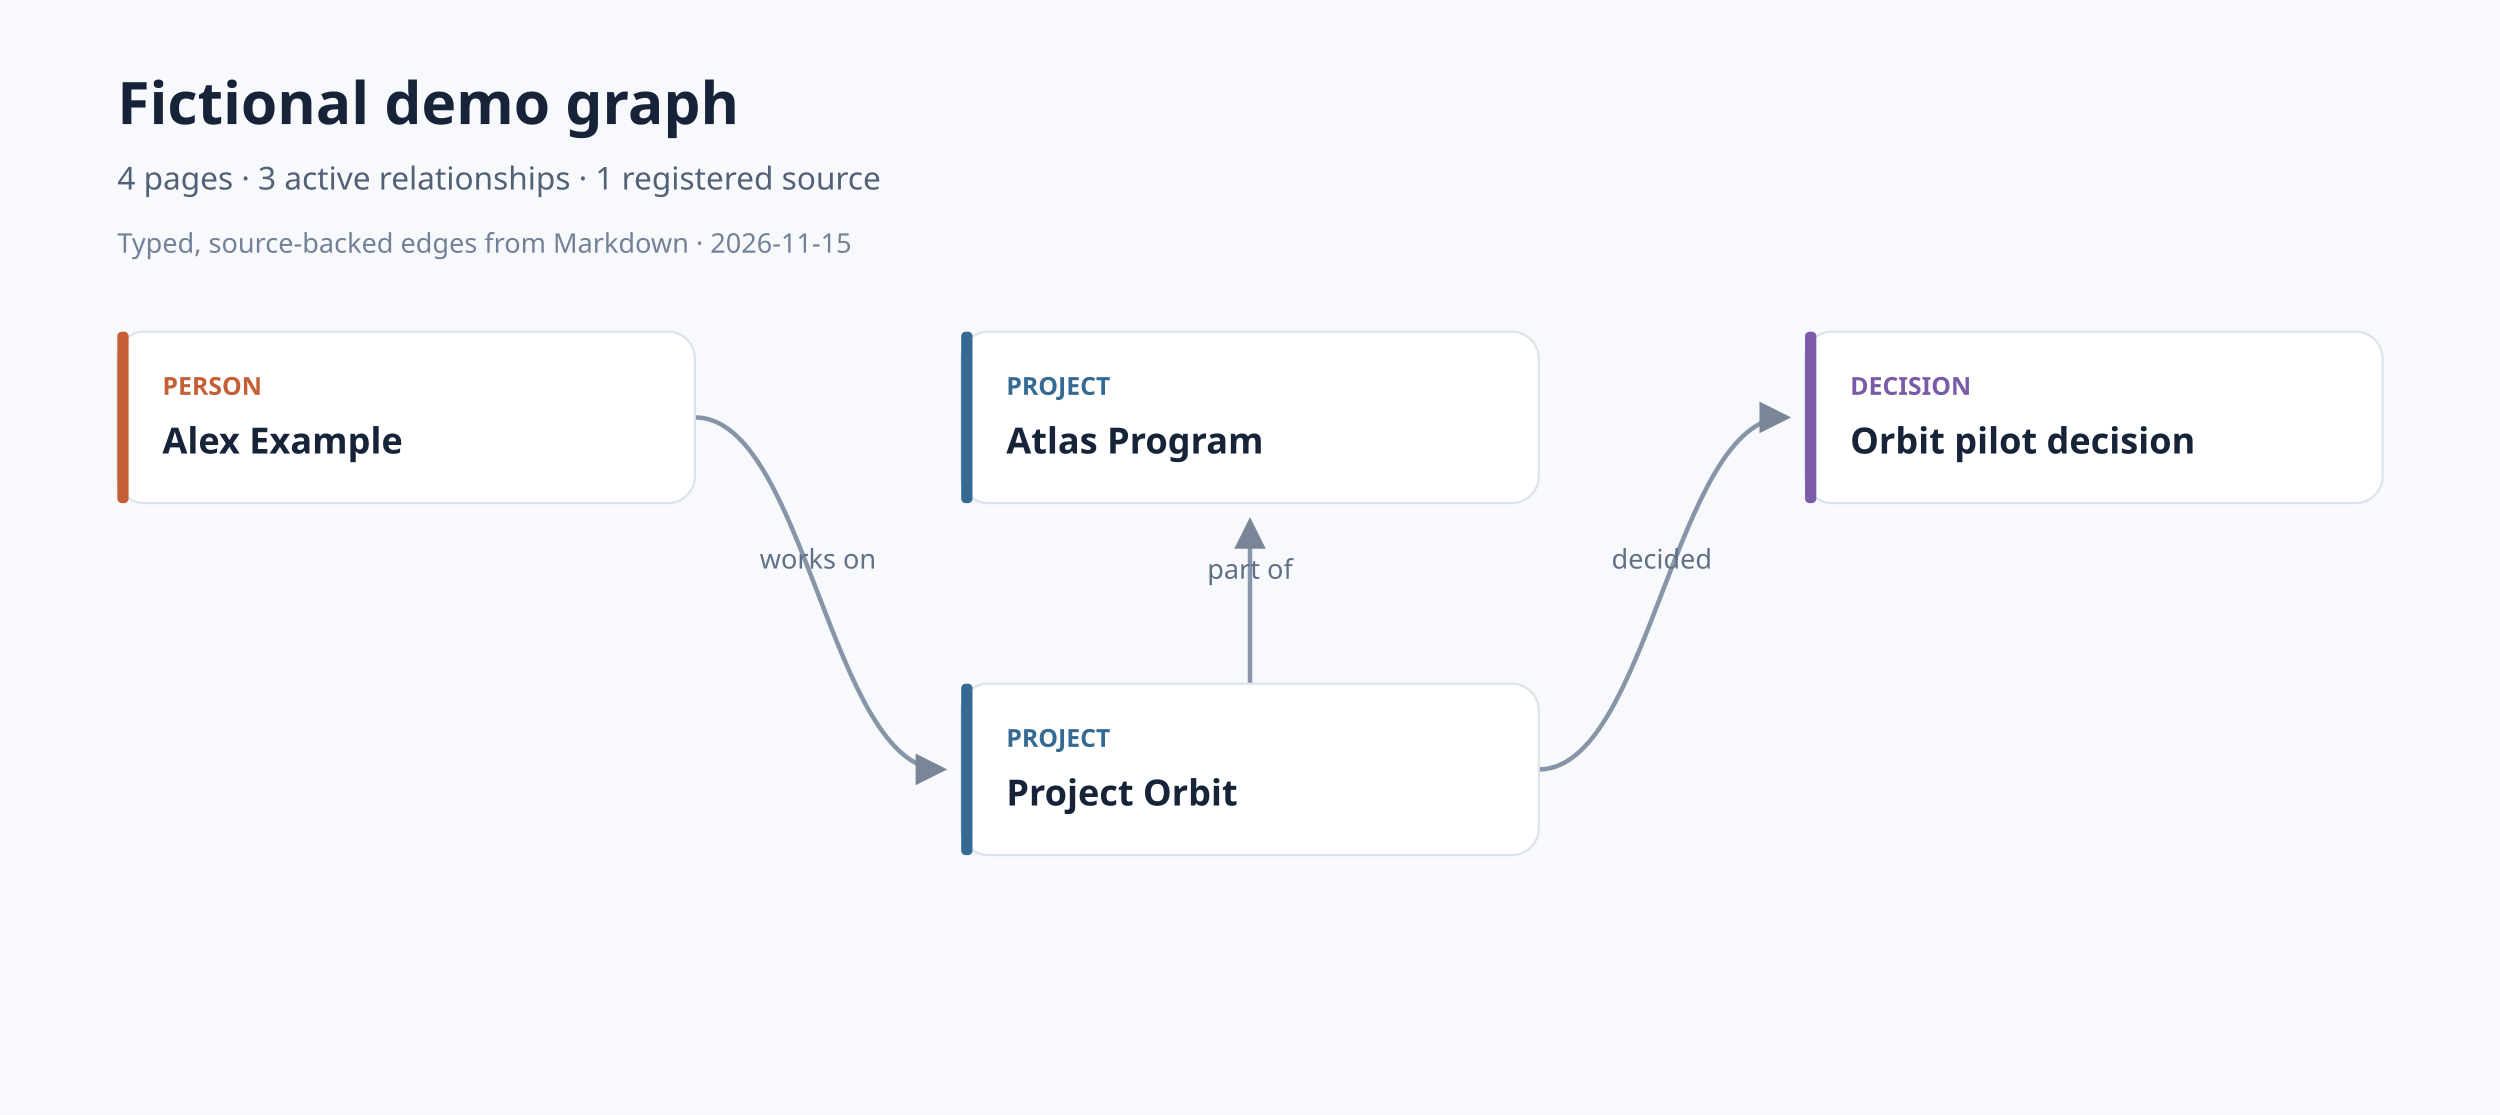
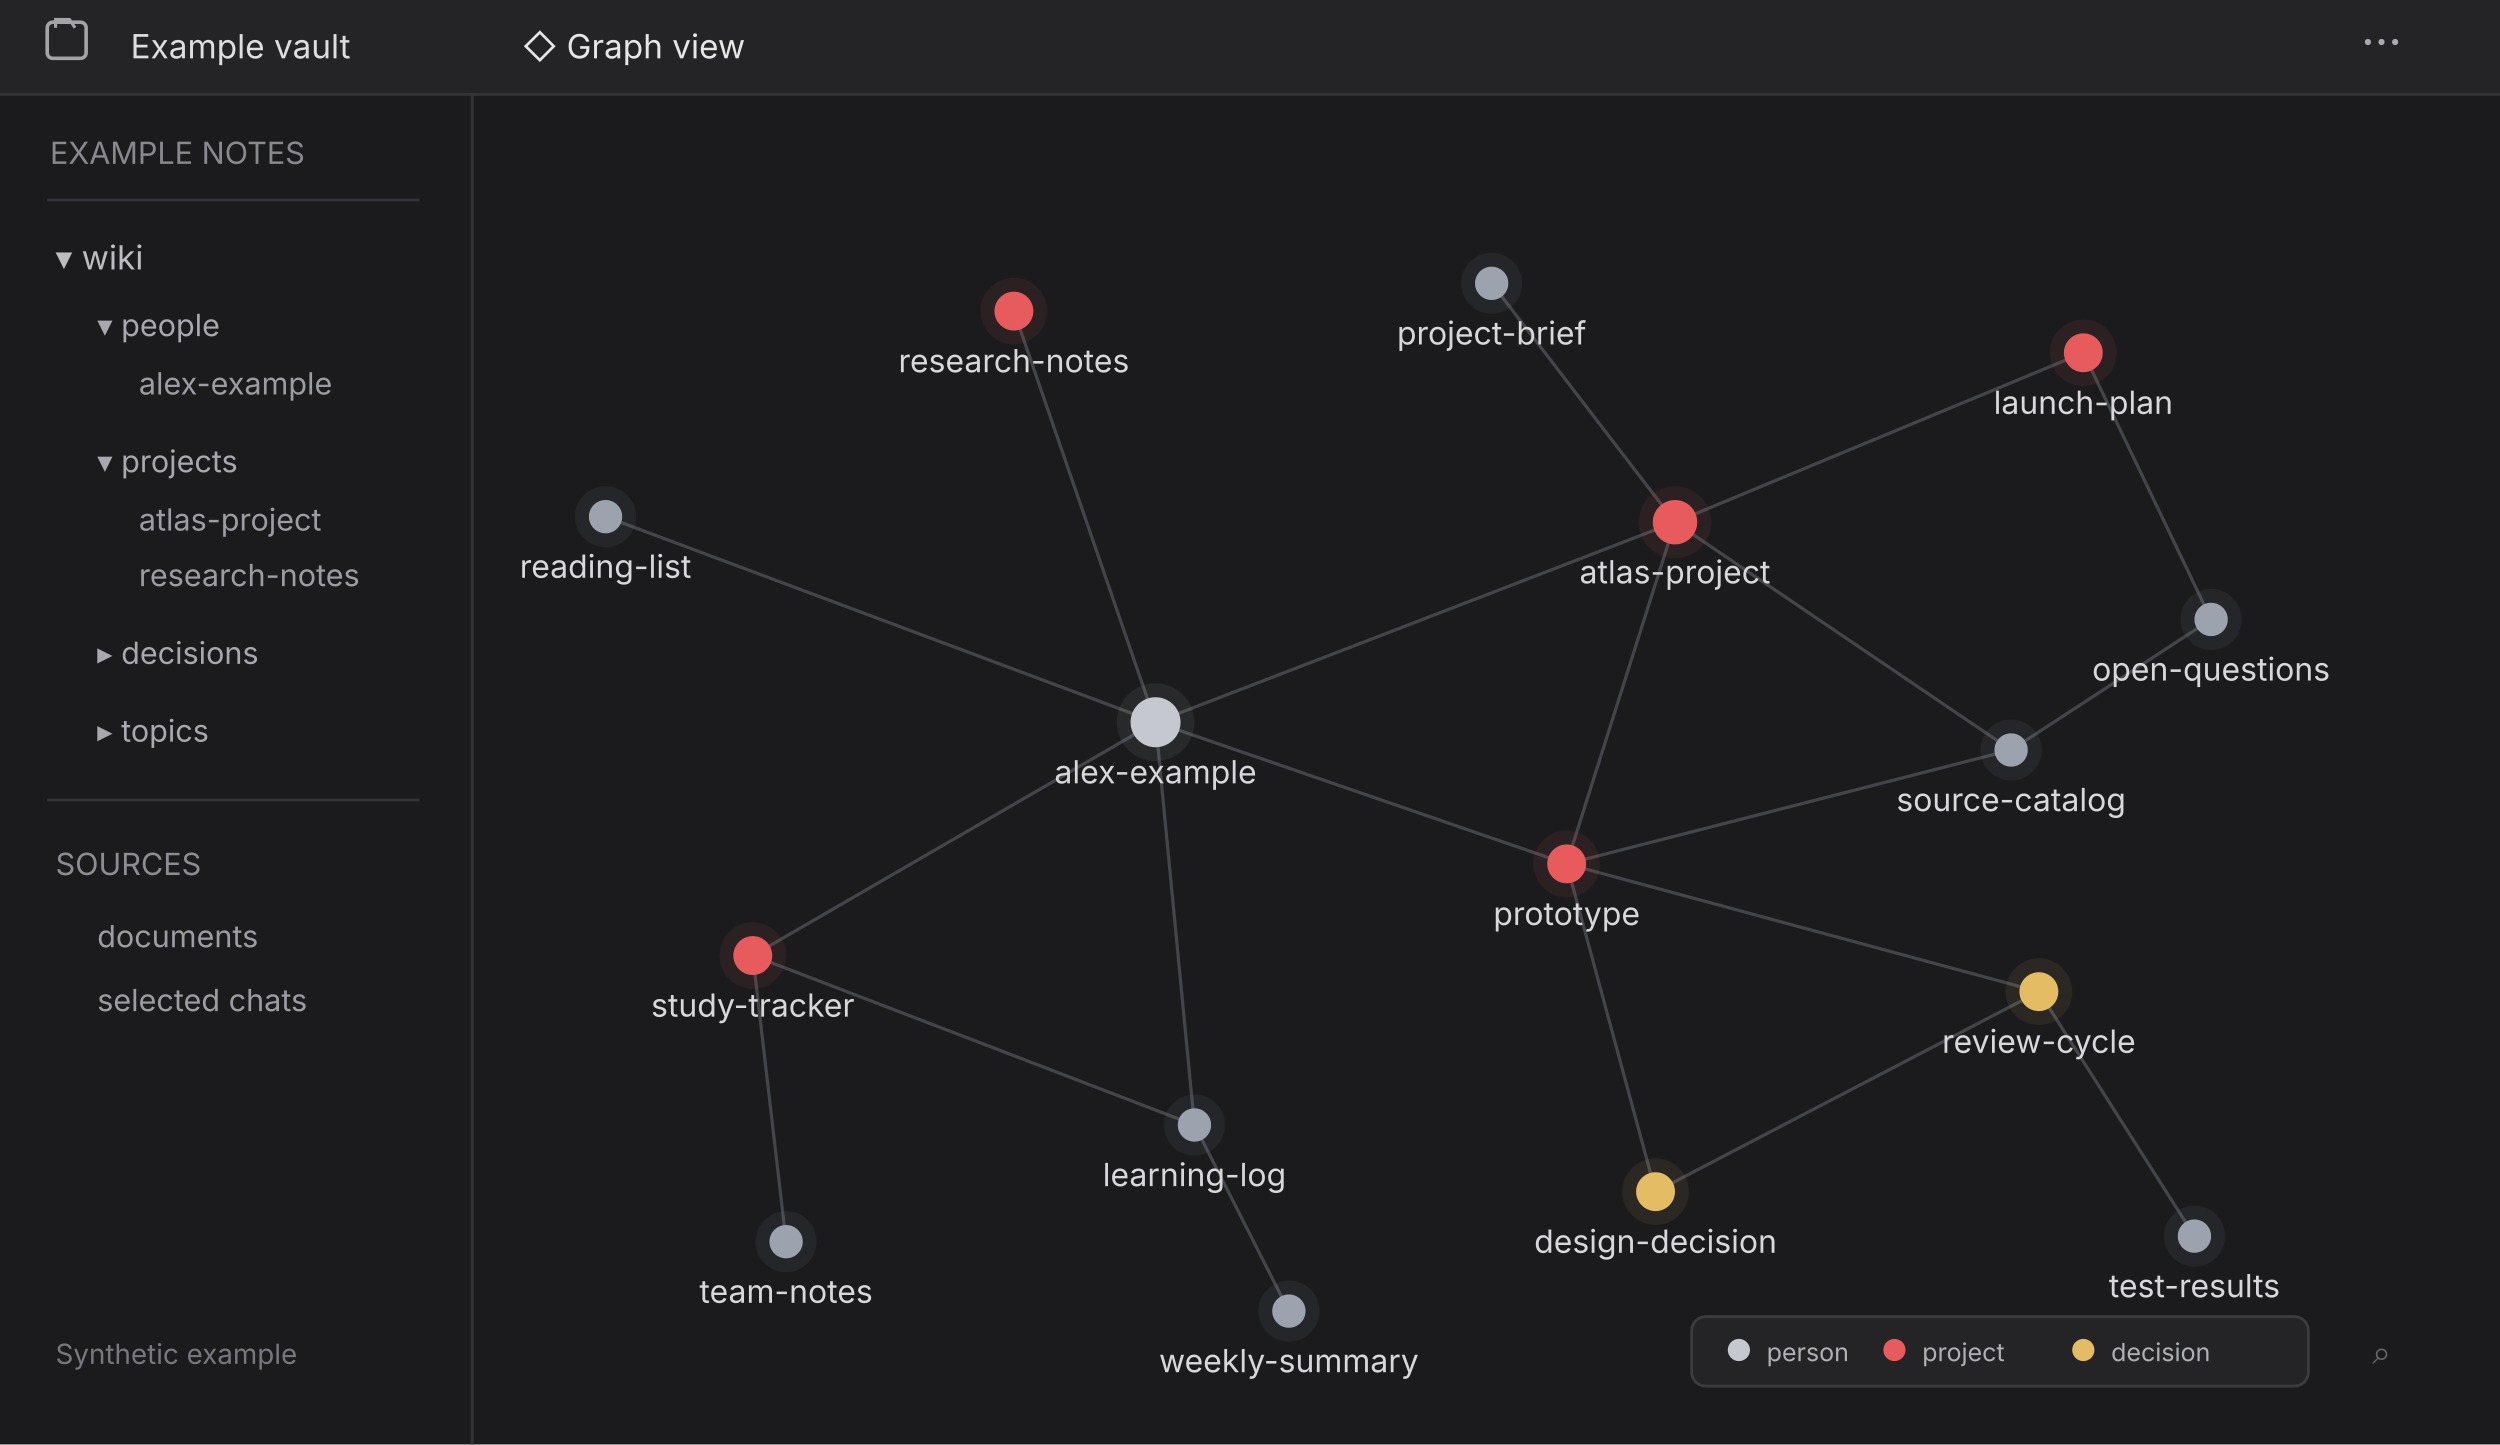
- <svg xmlns="http://www.w3.org/2000/svg" viewBox="0 0 1108 494" role="img" aria-labelledby="title desc">
-   <defs>
-     <marker id="arrow" viewBox="0 0 10 10" refX="8" refY="5" markerWidth="7" markerHeight="7" orient="auto">
-       <path d="M 0 0 L 10 5 L 0 10 z" fill="#798698" />
-     </marker>
-   </defs>
-   <rect width="1108" height="494" fill="#f7f9fc" />
-   <text x="52" y="55" fill="#172338" font-size="26" font-weight="700" font-family="system-ui, sans-serif">Fictional demo graph</text>
-   <text x="52" y="84" fill="#526176" font-size="14" font-family="system-ui, sans-serif">4 pages  ·  3 active relationships  ·  1 registered source</text>
-   <text x="52" y="112" fill="#738197" font-size="12" font-family="system-ui, sans-serif">Typed, source-backed edges from Markdown · 2026-11-15</text>
-   <path d="M 308.0 185.0 C 357.1 185.0, 367.9 341.0, 417.0 341.0" fill="none" stroke="#8795a8" stroke-width="2" marker-end="url(#arrow)" />
-   <text x="362.5" y="252.0" text-anchor="middle" fill="#617086" font-size="12" font-family="system-ui, sans-serif">works on</text>
-   <path d="M 554.0 303.0 C 554.0 303.0, 554.0 232.0, 554.0 232.0" fill="none" stroke="#8795a8" stroke-width="2" marker-end="url(#arrow)" />
-   <text x="554.0" y="256.5" text-anchor="middle" fill="#617086" font-size="12" font-family="system-ui, sans-serif">part of</text>
-   <path d="M 682.0 341.0 C 731.0 341.0, 742.0 185.0, 791.0 185.0" fill="none" stroke="#8795a8" stroke-width="2" marker-end="url(#arrow)" />
-   <text x="736.5" y="252.0" text-anchor="middle" fill="#617086" font-size="12" font-family="system-ui, sans-serif">decided</text>
-   <rect x="52" y="147" width="256" height="76" rx="12" fill="#ffffff" stroke="#dce3ec" />
-   <rect x="52" y="147" width="5" height="76" rx="2" fill="#c45f36" />
-   <text x="72" y="175" fill="#c45f36" font-size="11" font-weight="700" font-family="system-ui, sans-serif">PERSON</text>
-   <text x="72" y="201" fill="#172338" font-size="16" font-weight="600" font-family="system-ui, sans-serif">Alex Example</text>
-   <rect x="426" y="147" width="256" height="76" rx="12" fill="#ffffff" stroke="#dce3ec" />
-   <rect x="426" y="147" width="5" height="76" rx="2" fill="#346a93" />
-   <text x="446" y="175" fill="#346a93" font-size="11" font-weight="700" font-family="system-ui, sans-serif">PROJECT</text>
-   <text x="446" y="201" fill="#172338" font-size="16" font-weight="600" font-family="system-ui, sans-serif">Atlas Program</text>
-   <rect x="426" y="303" width="256" height="76" rx="12" fill="#ffffff" stroke="#dce3ec" />
-   <rect x="426" y="303" width="5" height="76" rx="2" fill="#346a93" />
-   <text x="446" y="331" fill="#346a93" font-size="11" font-weight="700" font-family="system-ui, sans-serif">PROJECT</text>
-   <text x="446" y="357" fill="#172338" font-size="16" font-weight="600" font-family="system-ui, sans-serif">Project Orbit</text>
-   <rect x="800" y="147" width="256" height="76" rx="12" fill="#ffffff" stroke="#dce3ec" />
-   <rect x="800" y="147" width="5" height="76" rx="2" fill="#7a5ba7" />
-   <text x="820" y="175" fill="#7a5ba7" font-size="11" font-weight="700" font-family="system-ui, sans-serif">DECISION</text>
-   <text x="820" y="201" fill="#172338" font-size="16" font-weight="600" font-family="system-ui, sans-serif">Orbit pilot decision</text>
+ <svg xmlns="http://www.w3.org/2000/svg" viewBox="0 0 900 520" role="img" aria-labelledby="title desc">
+   <rect width="900" height="520" fill="#1b1b1d" />
+   <rect width="900" height="34" fill="#242426" />
+   <path d="M0 34H900M170 34V520" stroke="#343438" stroke-width="1" />
+   <rect x="17" y="8" width="14" height="13" rx="2" fill="none" stroke="#a4a4a8" stroke-width="1.3" />
+   <path d="M20 10V7h5l2 3" fill="none" stroke="#a4a4a8" stroke-width="1.1" />
+   <text x="47" y="21" fill="#dedee0" font-size="12" font-family="-apple-system,BlinkMacSystemFont,Segoe UI,sans-serif">Example vault</text>
+   <text x="188" y="21" fill="#e6e6e7" font-size="12" font-family="-apple-system,BlinkMacSystemFont,Segoe UI,sans-serif">◇  Graph view</text>
+   <text x="850" y="21" fill="#aaaab0" font-size="17" font-family="-apple-system,BlinkMacSystemFont,Segoe UI,sans-serif">···</text>
+   <text x="18" y="59" fill="#88888f" font-size="11" font-family="-apple-system,BlinkMacSystemFont,Segoe UI,sans-serif">EXAMPLE NOTES</text>
+   <path d="M17 72H151" stroke="#343438" />
+   <text x="20" y="97" fill="#bdbdc1" font-size="12" font-family="-apple-system,BlinkMacSystemFont,Segoe UI,sans-serif">▾  wiki</text>
+   <text x="35" y="121" fill="#a8a8ae" font-size="11" font-family="-apple-system,BlinkMacSystemFont,Segoe UI,sans-serif">▾  people</text>
+   <text x="50" y="142" fill="#9c9ca3" font-size="11" font-family="-apple-system,BlinkMacSystemFont,Segoe UI,sans-serif">alex-example</text>
+   <text x="35" y="170" fill="#a8a8ae" font-size="11" font-family="-apple-system,BlinkMacSystemFont,Segoe UI,sans-serif">▾  projects</text>
+   <text x="50" y="191" fill="#9c9ca3" font-size="11" font-family="-apple-system,BlinkMacSystemFont,Segoe UI,sans-serif">atlas-project</text>
+   <text x="50" y="211" fill="#9c9ca3" font-size="11" font-family="-apple-system,BlinkMacSystemFont,Segoe UI,sans-serif">research-notes</text>
+   <text x="35" y="239" fill="#a8a8ae" font-size="11" font-family="-apple-system,BlinkMacSystemFont,Segoe UI,sans-serif">▸  decisions</text>
+   <text x="35" y="267" fill="#a8a8ae" font-size="11" font-family="-apple-system,BlinkMacSystemFont,Segoe UI,sans-serif">▸  topics</text>
+   <path d="M17 288H151" stroke="#343438" />
+   <text x="20" y="315" fill="#8c8c92" font-size="11" font-family="-apple-system,BlinkMacSystemFont,Segoe UI,sans-serif">SOURCES</text>
+   <text x="35" y="341" fill="#9c9ca3" font-size="11" font-family="-apple-system,BlinkMacSystemFont,Segoe UI,sans-serif">documents</text>
+   <text x="35" y="364" fill="#9c9ca3" font-size="11" font-family="-apple-system,BlinkMacSystemFont,Segoe UI,sans-serif">selected chats</text>
+   <text x="20" y="491" fill="#77777e" font-size="10" font-family="-apple-system,BlinkMacSystemFont,Segoe UI,sans-serif">Synthetic example</text>
+   <text x="854" y="491" fill="#66666e" font-size="12" font-family="-apple-system,BlinkMacSystemFont,Segoe UI,sans-serif">⌕</text>
+   <path d="M416 260 L365 112" stroke="#44454a" stroke-width="1.15" fill="none" />
+   <path d="M416 260 L603 188" stroke="#44454a" stroke-width="1.15" fill="none" />
+   <path d="M416 260 L271 344" stroke="#44454a" stroke-width="1.15" fill="none" />
+   <path d="M416 260 L218 186" stroke="#44454a" stroke-width="1.15" fill="none" />
+   <path d="M416 260 L430 405" stroke="#44454a" stroke-width="1.15" fill="none" />
+   <path d="M416 260 L564 311" stroke="#44454a" stroke-width="1.15" fill="none" />
+   <path d="M603 188 L564 311" stroke="#44454a" stroke-width="1.15" fill="none" />
+   <path d="M603 188 L750 127" stroke="#44454a" stroke-width="1.15" fill="none" />
+   <path d="M603 188 L537 102" stroke="#44454a" stroke-width="1.15" fill="none" />
+   <path d="M603 188 L724 270" stroke="#44454a" stroke-width="1.15" fill="none" />
+   <path d="M564 311 L596 429" stroke="#44454a" stroke-width="1.15" fill="none" />
+   <path d="M564 311 L734 357" stroke="#44454a" stroke-width="1.15" fill="none" />
+   <path d="M564 311 L724 270" stroke="#44454a" stroke-width="1.15" fill="none" />
+   <path d="M271 344 L283 447" stroke="#44454a" stroke-width="1.15" fill="none" />
+   <path d="M271 344 L430 405" stroke="#44454a" stroke-width="1.15" fill="none" />
+   <path d="M430 405 L464 472" stroke="#44454a" stroke-width="1.15" fill="none" />
+   <path d="M596 429 L734 357" stroke="#44454a" stroke-width="1.15" fill="none" />
+   <path d="M734 357 L790 445" stroke="#44454a" stroke-width="1.15" fill="none" />
+   <path d="M724 270 L796 223" stroke="#44454a" stroke-width="1.15" fill="none" />
+   <path d="M750 127 L796 223" stroke="#44454a" stroke-width="1.15" fill="none" />
+   <circle cx="416" cy="260" r="14" fill="#c5c8ce" opacity=".08" />
+   <circle cx="416" cy="260" r="9" fill="#c5c8ce" />
+   <text x="416" y="282" text-anchor="middle" fill="#d8d8dc" font-size="11.5" font-family="-apple-system,BlinkMacSystemFont,Segoe UI,sans-serif">alex-example</text>
+   <circle cx="603" cy="188" r="13" fill="#e75b5d" opacity=".08" />
+   <circle cx="603" cy="188" r="8" fill="#e75b5d" />
+   <text x="603" y="210" text-anchor="middle" fill="#d8d8dc" font-size="11.5" font-family="-apple-system,BlinkMacSystemFont,Segoe UI,sans-serif">atlas-project</text>
+   <circle cx="365" cy="112" r="12" fill="#e75b5d" opacity=".08" />
+   <circle cx="365" cy="112" r="7" fill="#e75b5d" />
+   <text x="365" y="134" text-anchor="middle" fill="#d8d8dc" font-size="11.5" font-family="-apple-system,BlinkMacSystemFont,Segoe UI,sans-serif">research-notes</text>
+   <circle cx="564" cy="311" r="12" fill="#e75b5d" opacity=".08" />
+   <circle cx="564" cy="311" r="7" fill="#e75b5d" />
+   <text x="564" y="333" text-anchor="middle" fill="#d8d8dc" font-size="11.5" font-family="-apple-system,BlinkMacSystemFont,Segoe UI,sans-serif">prototype</text>
+   <circle cx="750" cy="127" r="12" fill="#e75b5d" opacity=".08" />
+   <circle cx="750" cy="127" r="7" fill="#e75b5d" />
+   <text x="750" y="149" text-anchor="middle" fill="#d8d8dc" font-size="11.5" font-family="-apple-system,BlinkMacSystemFont,Segoe UI,sans-serif">launch-plan</text>
+   <circle cx="271" cy="344" r="12" fill="#e75b5d" opacity=".08" />
+   <circle cx="271" cy="344" r="7" fill="#e75b5d" />
+   <text x="271" y="366" text-anchor="middle" fill="#d8d8dc" font-size="11.5" font-family="-apple-system,BlinkMacSystemFont,Segoe UI,sans-serif">study-tracker</text>
+   <circle cx="596" cy="429" r="12" fill="#e4bc64" opacity=".08" />
+   <circle cx="596" cy="429" r="7" fill="#e4bc64" />
+   <text x="596" y="451" text-anchor="middle" fill="#d8d8dc" font-size="11.5" font-family="-apple-system,BlinkMacSystemFont,Segoe UI,sans-serif">design-decision</text>
+   <circle cx="734" cy="357" r="12" fill="#e4bc64" opacity=".08" />
+   <circle cx="734" cy="357" r="7" fill="#e4bc64" />
+   <text x="734" y="379" text-anchor="middle" fill="#d8d8dc" font-size="11.5" font-family="-apple-system,BlinkMacSystemFont,Segoe UI,sans-serif">review-cycle</text>
+   <circle cx="724" cy="270" r="11" fill="#9da3ae" opacity=".08" />
+   <circle cx="724" cy="270" r="6" fill="#9da3ae" />
+   <text x="724" y="292" text-anchor="middle" fill="#d8d8dc" font-size="11.5" font-family="-apple-system,BlinkMacSystemFont,Segoe UI,sans-serif">source-catalog</text>
+   <circle cx="218" cy="186" r="11" fill="#9da3ae" opacity=".08" />
+   <circle cx="218" cy="186" r="6" fill="#9da3ae" />
+   <text x="218" y="208" text-anchor="middle" fill="#d8d8dc" font-size="11.5" font-family="-apple-system,BlinkMacSystemFont,Segoe UI,sans-serif">reading-list</text>
+   <circle cx="283" cy="447" r="11" fill="#9da3ae" opacity=".08" />
+   <circle cx="283" cy="447" r="6" fill="#9da3ae" />
+   <text x="283" y="469" text-anchor="middle" fill="#d8d8dc" font-size="11.5" font-family="-apple-system,BlinkMacSystemFont,Segoe UI,sans-serif">team-notes</text>
+   <circle cx="430" cy="405" r="11" fill="#9da3ae" opacity=".08" />
+   <circle cx="430" cy="405" r="6" fill="#9da3ae" />
+   <text x="430" y="427" text-anchor="middle" fill="#d8d8dc" font-size="11.5" font-family="-apple-system,BlinkMacSystemFont,Segoe UI,sans-serif">learning-log</text>
+   <circle cx="464" cy="472" r="11" fill="#9da3ae" opacity=".08" />
+   <circle cx="464" cy="472" r="6" fill="#9da3ae" />
+   <text x="464" y="494" text-anchor="middle" fill="#d8d8dc" font-size="11.5" font-family="-apple-system,BlinkMacSystemFont,Segoe UI,sans-serif">weekly-summary</text>
+   <circle cx="790" cy="445" r="11" fill="#9da3ae" opacity=".08" />
+   <circle cx="790" cy="445" r="6" fill="#9da3ae" />
+   <text x="790" y="467" text-anchor="middle" fill="#d8d8dc" font-size="11.5" font-family="-apple-system,BlinkMacSystemFont,Segoe UI,sans-serif">test-results</text>
+   <circle cx="796" cy="223" r="11" fill="#9da3ae" opacity=".08" />
+   <circle cx="796" cy="223" r="6" fill="#9da3ae" />
+   <text x="796" y="245" text-anchor="middle" fill="#d8d8dc" font-size="11.5" font-family="-apple-system,BlinkMacSystemFont,Segoe UI,sans-serif">open-questions</text>
+   <circle cx="537" cy="102" r="11" fill="#9da3ae" opacity=".08" />
+   <circle cx="537" cy="102" r="6" fill="#9da3ae" />
+   <text x="537" y="124" text-anchor="middle" fill="#d8d8dc" font-size="11.5" font-family="-apple-system,BlinkMacSystemFont,Segoe UI,sans-serif">project-brief</text>
+   <rect x="609" y="474" width="222" height="25" rx="5" fill="#242427" stroke="#3c3c40" />
+   <circle cx="626" cy="486" r="4" fill="#c5c8ce" />
+   <text x="636" y="490" fill="#aeb0b5" font-size="9" font-family="-apple-system,BlinkMacSystemFont,Segoe UI,sans-serif">person</text>
+   <circle cx="682" cy="486" r="4" fill="#e75b5d" />
+   <text x="692" y="490" fill="#aeb0b5" font-size="9" font-family="-apple-system,BlinkMacSystemFont,Segoe UI,sans-serif">project</text>
+   <circle cx="750" cy="486" r="4" fill="#e4bc64" />
+   <text x="760" y="490" fill="#aeb0b5" font-size="9" font-family="-apple-system,BlinkMacSystemFont,Segoe UI,sans-serif">decision</text>
</svg>
